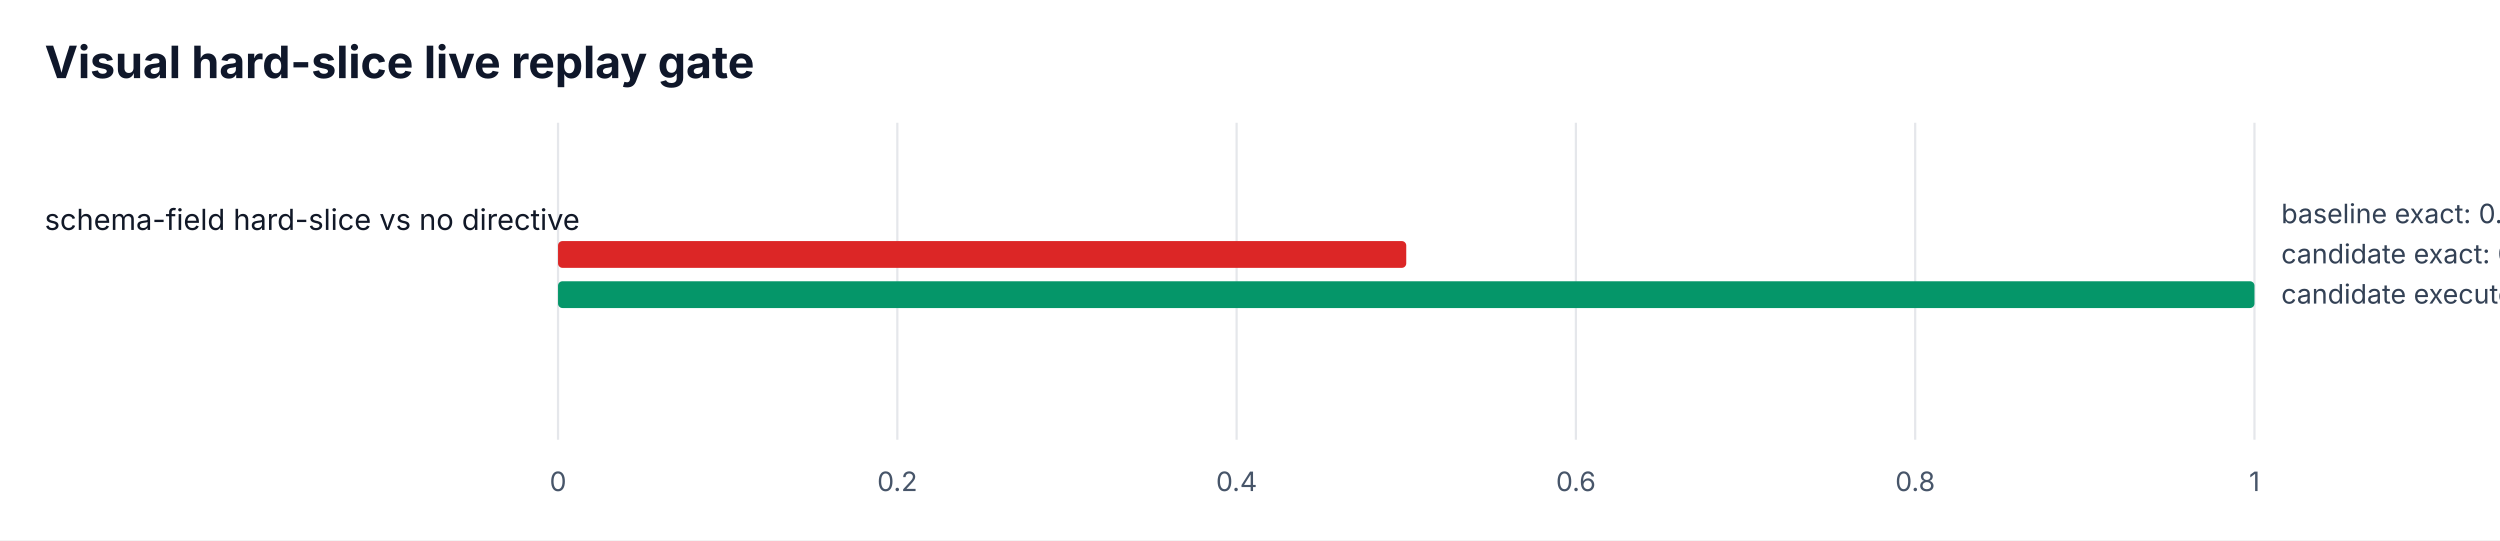
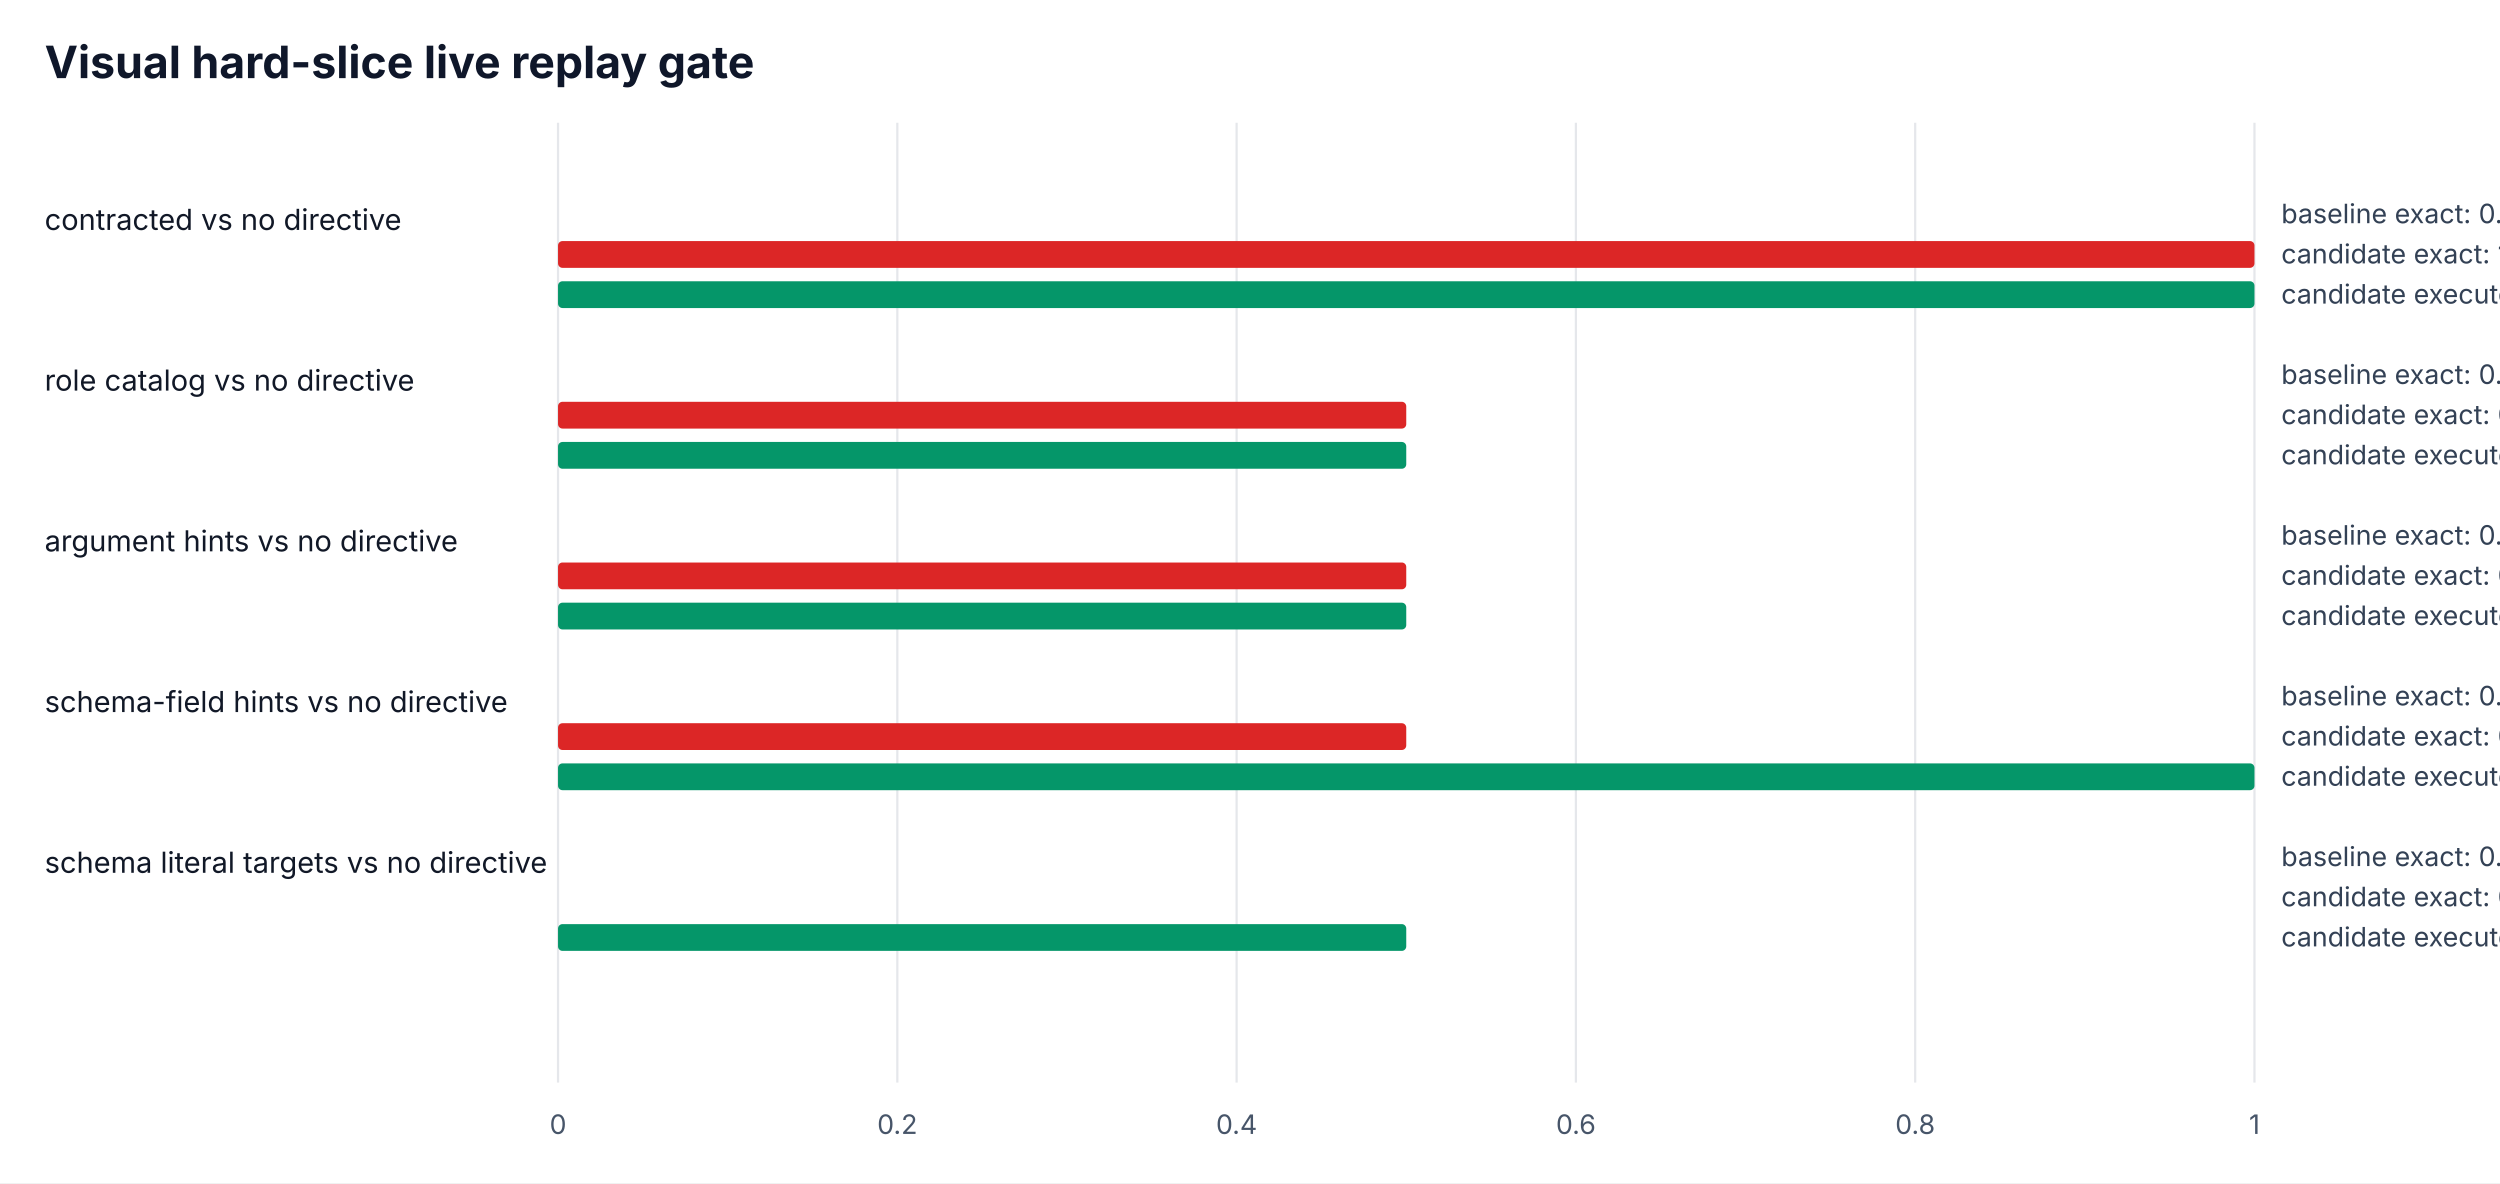
- <svg xmlns="http://www.w3.org/2000/svg" width="1120" height="242" viewBox="0 0 1120 242">
+ <svg xmlns="http://www.w3.org/2000/svg" width="1120" height="530" viewBox="0 0 1120 530">
  <rect width="100%" height="100%" fill="#FFFFFF" />
  <text x="20" y="35" font-size="20" font-family="Inter, Arial, sans-serif" font-weight="700" fill="#0F172A">Visual hard-slice live replay gate</text>
  <style>text{font-family:Inter,Arial,sans-serif}</style>
-   <line x1="250.0" y1="55" x2="250.0" y2="197" stroke="#E5E7EB" stroke-width="1" />
-   <text x="250.0" y="220" text-anchor="middle" font-size="12" fill="#475569">0</text>
-   <line x1="402.0" y1="55" x2="402.0" y2="197" stroke="#E5E7EB" stroke-width="1" />
-   <text x="402.0" y="220" text-anchor="middle" font-size="12" fill="#475569">0.2</text>
-   <line x1="554.0" y1="55" x2="554.0" y2="197" stroke="#E5E7EB" stroke-width="1" />
-   <text x="554.0" y="220" text-anchor="middle" font-size="12" fill="#475569">0.4</text>
-   <line x1="706.0" y1="55" x2="706.0" y2="197" stroke="#E5E7EB" stroke-width="1" />
-   <text x="706.0" y="220" text-anchor="middle" font-size="12" fill="#475569">0.6</text>
-   <line x1="858.0" y1="55" x2="858.0" y2="197" stroke="#E5E7EB" stroke-width="1" />
-   <text x="858.0" y="220" text-anchor="middle" font-size="12" fill="#475569">0.8</text>
-   <line x1="1010.0" y1="55" x2="1010.0" y2="197" stroke="#E5E7EB" stroke-width="1" />
-   <text x="1010.0" y="220" text-anchor="middle" font-size="12" fill="#475569">1</text>
-   <text x="20" y="103" font-size="13" fill="#111827">schema-field hard-slice vs no directive</text>
+   <line x1="250.0" y1="55" x2="250.0" y2="485" stroke="#E5E7EB" stroke-width="1" />
+   <text x="250.0" y="508" text-anchor="middle" font-size="12" fill="#475569">0</text>
+   <line x1="402.0" y1="55" x2="402.0" y2="485" stroke="#E5E7EB" stroke-width="1" />
+   <text x="402.0" y="508" text-anchor="middle" font-size="12" fill="#475569">0.2</text>
+   <line x1="554.0" y1="55" x2="554.0" y2="485" stroke="#E5E7EB" stroke-width="1" />
+   <text x="554.0" y="508" text-anchor="middle" font-size="12" fill="#475569">0.4</text>
+   <line x1="706.0" y1="55" x2="706.0" y2="485" stroke="#E5E7EB" stroke-width="1" />
+   <text x="706.0" y="508" text-anchor="middle" font-size="12" fill="#475569">0.6</text>
+   <line x1="858.0" y1="55" x2="858.0" y2="485" stroke="#E5E7EB" stroke-width="1" />
+   <text x="858.0" y="508" text-anchor="middle" font-size="12" fill="#475569">0.8</text>
+   <line x1="1010.0" y1="55" x2="1010.0" y2="485" stroke="#E5E7EB" stroke-width="1" />
+   <text x="1010.0" y="508" text-anchor="middle" font-size="12" fill="#475569">1</text>
+   <text x="20" y="103" font-size="13" fill="#111827">contracted vs no directive</text>
  <rect x="250" y="90" width="0.0" height="12" rx="2" fill="#2563EB" />
  <text x="1022" y="100" font-size="12" fill="#334155">baseline exact: 0.000</text>
-   <rect x="250" y="108" width="380.0" height="12" rx="2" fill="#DC2626" />
-   <text x="1022" y="118" font-size="12" fill="#334155">candidate exact: 0.500</text>
+   <rect x="250" y="108" width="760.0" height="12" rx="2" fill="#DC2626" />
+   <text x="1022" y="118" font-size="12" fill="#334155">candidate exact: 1.000</text>
  <rect x="250" y="126" width="760.0" height="12" rx="2" fill="#059669" />
  <text x="1022" y="136" font-size="12" fill="#334155">candidate executor eq: 1.000</text>
+   <text x="20" y="175" font-size="13" fill="#111827">role catalog vs no directive</text>
+   <rect x="250" y="162" width="0.0" height="12" rx="2" fill="#2563EB" />
+   <text x="1022" y="172" font-size="12" fill="#334155">baseline exact: 0.000</text>
+   <rect x="250" y="180" width="380.0" height="12" rx="2" fill="#DC2626" />
+   <text x="1022" y="190" font-size="12" fill="#334155">candidate exact: 0.500</text>
+   <rect x="250" y="198" width="380.0" height="12" rx="2" fill="#059669" />
+   <text x="1022" y="208" font-size="12" fill="#334155">candidate executor eq: 0.500</text>
+   <text x="20" y="247" font-size="13" fill="#111827">argument hints vs no directive</text>
+   <rect x="250" y="234" width="0.0" height="12" rx="2" fill="#2563EB" />
+   <text x="1022" y="244" font-size="12" fill="#334155">baseline exact: 0.000</text>
+   <rect x="250" y="252" width="380.0" height="12" rx="2" fill="#DC2626" />
+   <text x="1022" y="262" font-size="12" fill="#334155">candidate exact: 0.500</text>
+   <rect x="250" y="270" width="380.0" height="12" rx="2" fill="#059669" />
+   <text x="1022" y="280" font-size="12" fill="#334155">candidate executor eq: 0.500</text>
+   <text x="20" y="319" font-size="13" fill="#111827">schema-field hints vs no directive</text>
+   <rect x="250" y="306" width="0.0" height="12" rx="2" fill="#2563EB" />
+   <text x="1022" y="316" font-size="12" fill="#334155">baseline exact: 0.000</text>
+   <rect x="250" y="324" width="380.0" height="12" rx="2" fill="#DC2626" />
+   <text x="1022" y="334" font-size="12" fill="#334155">candidate exact: 0.500</text>
+   <rect x="250" y="342" width="760.0" height="12" rx="2" fill="#059669" />
+   <text x="1022" y="352" font-size="12" fill="#334155">candidate executor eq: 1.000</text>
+   <text x="20" y="391" font-size="13" fill="#111827">schema literal targets vs no directive</text>
+   <rect x="250" y="378" width="0.0" height="12" rx="2" fill="#2563EB" />
+   <text x="1022" y="388" font-size="12" fill="#334155">baseline exact: 0.000</text>
+   <rect x="250" y="396" width="0.0" height="12" rx="2" fill="#DC2626" />
+   <text x="1022" y="406" font-size="12" fill="#334155">candidate exact: 0.000</text>
+   <rect x="250" y="414" width="380.0" height="12" rx="2" fill="#059669" />
+   <text x="1022" y="424" font-size="12" fill="#334155">candidate executor eq: 0.500</text>
</svg>
